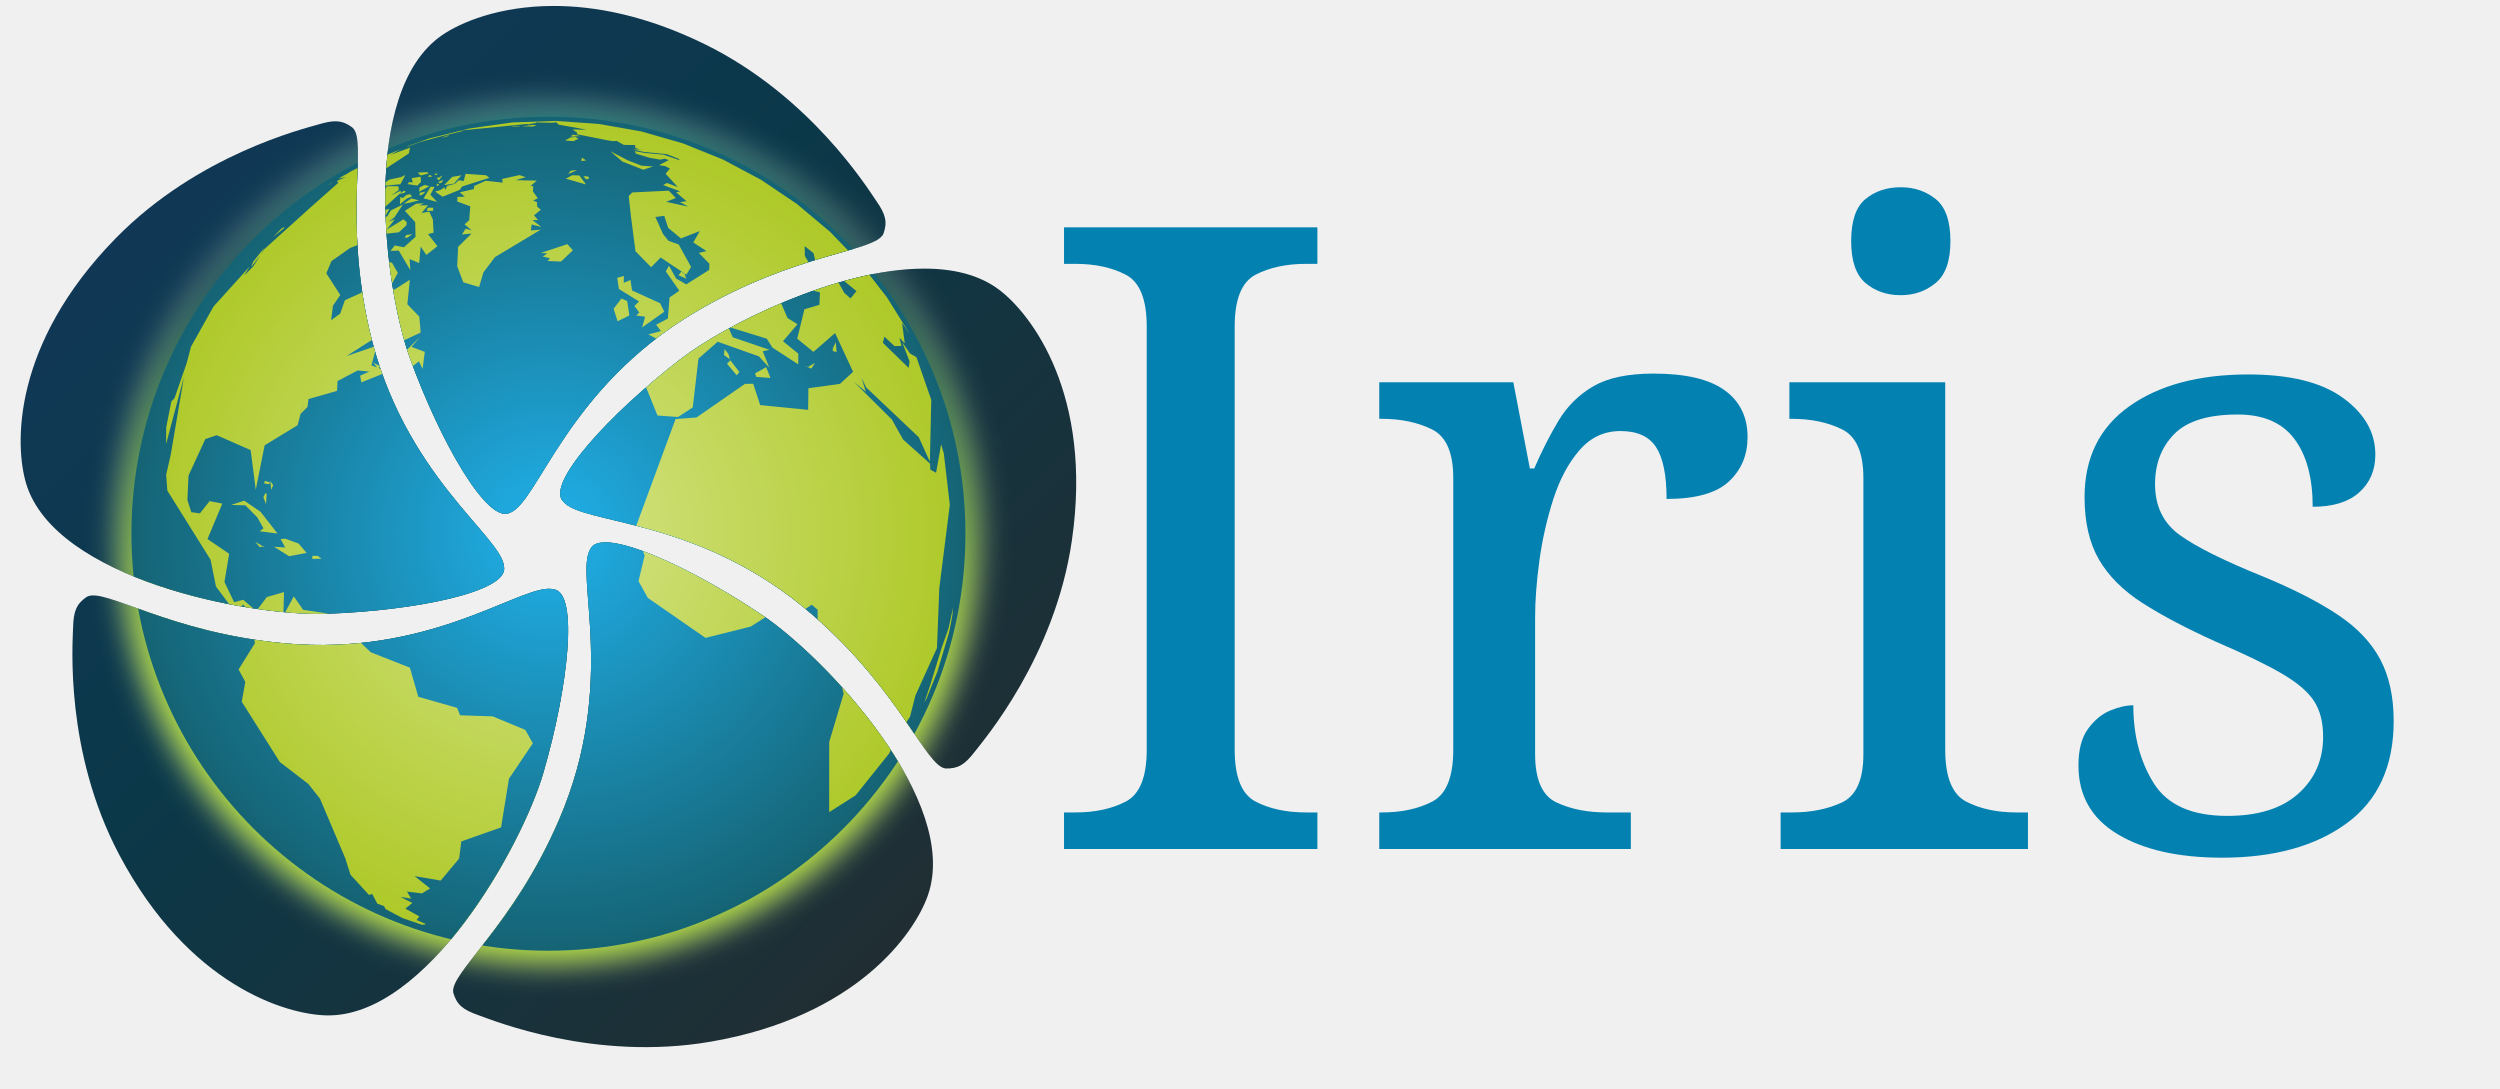
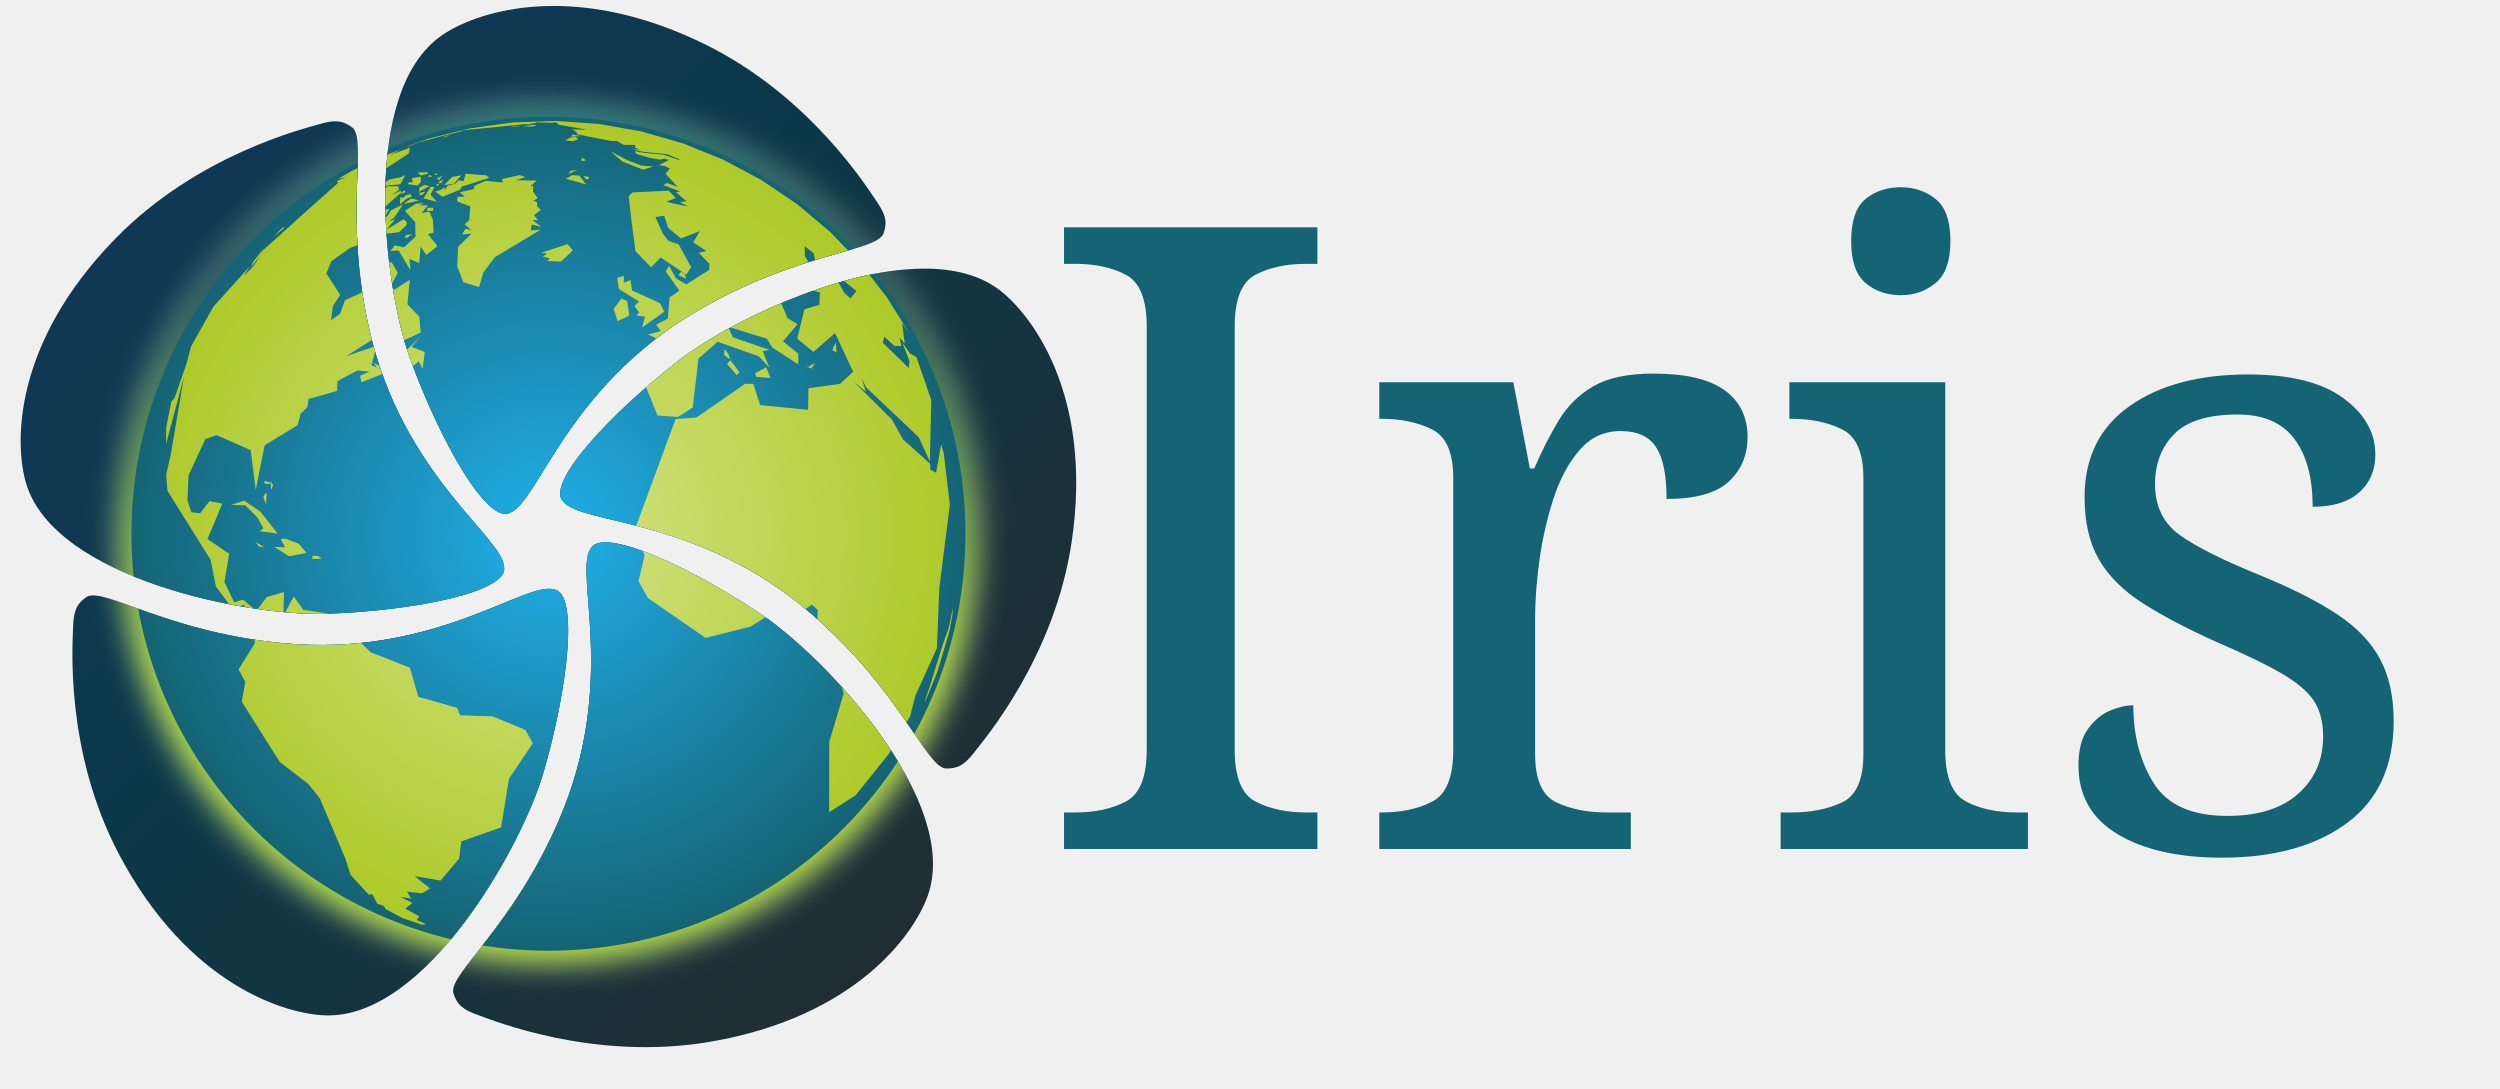
- <svg xmlns="http://www.w3.org/2000/svg" height="256" id="banner" width="588" version="1.1">
-   <defs id="defs176" />
-   <svg id="logo" preserveAspectRatio="xMinYMin meet" viewBox="0 0 1024 1024" version="1.1">
+ <svg xmlns="http://www.w3.org/2000/svg" height="256" id="banner" width="588">
+   <svg id="logo" preserveAspectRatio="xMinYMin meet" viewBox="0 0 1024 1024">
    <defs id="defs">
      <clipPath id="iris_clip">
-         <path d="M 66.582,73.613 C 62.196,73.82 51.161,82.106 33.434,80.496 18.712,79.159 10.67,73.393 8.438,74.619 7.123,75.509 6.758,76.437 6.703,78.451 6.649,80.466 5.599,94.092 12.535,107.184 c 8.745,16.506 21.068,20.146 26.152,20.244 12.671,0.246 24.682,-21.451 27.346,-30.623 3.144,-10.825 4.457,-22.654 1.336,-23.119 -0.233,-0.063 -0.495,-0.086 -0.787,-0.072 z m 7.119,-5.857 c -0.86,0.026 -1.458,0.28 -1.723,0.807 -2.123,3.216 3.515,16.844 -3.971,34.189 -5.828,13.505 -13.831,19.325 -13.348,21.814 0.445,1.518 1.221,2.148 3.131,2.822 1.91,0.674 14.623,5.877 29.293,3.365 18.494,-3.167 25.784,-13.691 27.449,-18.467 C 118.684,100.384 101.636,82.324 93.684,76.971 86.058,71.838 77.426,67.643 73.701,67.756 Z M 114.025,33.225 C 103.065,33.255 88.962,40.282 83.277,44.68 74.333,51.6 66.275,60.402 68.525,62.602 c 2.42,3.001 17.202,1.879 31.484,14.316 11.12,9.683 14.215,19.049 16.746,19.361 1.59,0.049 2.432,-0.488 3.668,-2.086 1.235,-1.598 10.142,-12.01 12.271,-26.654 2.685,-18.463 -5.131,-28.608 -9.186,-31.658 -2.526,-1.901 -5.831,-2.667 -9.484,-2.656 z M 39.621,14.643 C 39.094,14.665 38.497,14.79 37.768,15.004 35.823,15.575 22.46,18.793 12.078,29.396 -1.011,42.765 -0.686,55.54 0.791,60.377 4.471,72.432 28.944,77.082 38.543,76.766 49.871,76.393 61.594,73.979 61.074,70.885 60.89,67.043 48.271,59.313 44.07,40.906 40.8,26.575 43.834,17.191 41.971,15.459 41.185,14.854 40.499,14.605 39.621,14.643 Z M 67.229,0.09 C 60.427,0.112 55.565,2.169 53.219,3.795 42.822,11 45.935,35.572 49.203,44.549 c 3.857,10.594 9.79,20.932 12.59,19.484 3.619,-1.361 7.113,-15.681 23.426,-25.34 12.701,-7.52 22.618,-7.553 23.699,-9.85 0.538,-1.488 0.284,-2.452 -0.863,-4.113 C 106.908,23.069 99.699,11.431 86.346,4.893 78.98,1.286 72.518,0.073 67.229,0.09 Z" transform="scale(7.679962)" id="path4" />
+         <path d="M 66.582,73.613 C 62.196,73.82 51.161,82.106 33.434,80.496 18.712,79.159 10.67,73.393 8.438,74.619 7.123,75.509 6.758,76.437 6.703,78.451 6.649,80.466 5.599,94.092 12.535,107.184 c 8.745,16.506 21.068,20.146 26.152,20.244 12.671,0.246 24.682,-21.451 27.346,-30.623 3.144,-10.825 4.457,-22.654 1.336,-23.119 -0.233,-0.063 -0.495,-0.086 -0.787,-0.072 z m 7.119,-5.857 c -0.86,0.026 -1.458,0.28 -1.723,0.807 -2.123,3.216 3.515,16.844 -3.971,34.189 -5.828,13.505 -13.831,19.325 -13.348,21.814 0.445,1.518 1.221,2.148 3.131,2.822 1.91,0.674 14.623,5.877 29.293,3.365 18.494,-3.167 25.784,-13.691 27.449,-18.467 C 118.684,100.384 101.636,82.324 93.684,76.971 86.058,71.838 77.426,67.643 73.701,67.756 Z M 114.025,33.225 C 103.065,33.255 88.962,40.282 83.277,44.68 74.333,51.6 66.275,60.402 68.525,62.602 c 2.42,3.001 17.202,1.879 31.484,14.316 11.12,9.683 14.215,19.049 16.746,19.361 1.59,0.049 2.432,-0.488 3.668,-2.086 1.235,-1.598 10.142,-12.01 12.271,-26.654 2.685,-18.463 -5.131,-28.608 -9.186,-31.658 -2.526,-1.901 -5.831,-2.667 -9.484,-2.656 z M 39.621,14.643 C 39.094,14.665 38.497,14.79 37.768,15.004 35.823,15.575 22.46,18.793 12.078,29.396 -1.011,42.765 -0.686,55.54 0.791,60.377 4.471,72.432 28.944,77.082 38.543,76.766 49.871,76.393 61.594,73.979 61.074,70.885 60.89,67.043 48.271,59.313 44.07,40.906 40.8,26.575 43.834,17.191 41.971,15.459 41.185,14.854 40.499,14.605 39.621,14.643 Z M 67.229,0.09 C 60.427,0.112 55.565,2.169 53.219,3.795 42.822,11 45.935,35.572 49.203,44.549 c 3.857,10.594 9.79,20.932 12.59,19.484 3.619,-1.361 7.113,-15.681 23.426,-25.34 12.701,-7.52 22.618,-7.553 23.699,-9.85 0.538,-1.488 0.284,-2.452 -0.863,-4.113 C 106.908,23.069 99.699,11.431 86.346,4.893 78.98,1.286 72.518,0.073 67.229,0.09 Z" transform="scale(7.679962)" />
      </clipPath>
      <linearGradient id="background_gradient" y1="0%" y2="100%">
-         <stop offset="0" stop-color="#13385d" id="stop7" />
-         <stop offset="0.43" stop-color="#0b3849" id="stop9" />
-         <stop offset="1" stop-color="#272b2c" id="stop11" />
+         <stop offset="0" stop-color="#13385d" />
+         <stop offset="0.43" stop-color="#0b3849" />
+         <stop offset="1" stop-color="#272b2c" />
      </linearGradient>
      <radialGradient gradientTransform="matrix(1.15 0 0 1.35 -0.075 -0.425)" id="glow_gradient">
-         <stop offset="0" stop-color="#0aaea7" stop-opacity="0.859" id="stop14" />
-         <stop offset="0.673" stop-color="#18685d" stop-opacity="0.741" id="stop16" />
-         <stop offset="1" stop-color="#b6df34" id="stop18" />
+         <stop offset="0" stop-color="#0aaea7" stop-opacity="0.859" />
+         <stop offset="0.673" stop-color="#18685d" stop-opacity="0.741" />
+         <stop offset="1" stop-color="#b6df34" />
      </radialGradient>
      <filter id="glow_blur">
-         <feGaussianBlur stdDeviation="14" id="feGaussianBlur21" />
+         <feGaussianBlur stdDeviation="14" />
      </filter>
      <radialGradient id="sea_gradient">
-         <stop offset="0" stop-color="#20b0ea" id="stop24" />
-         <stop offset="1" stop-color="#156475" id="stop26" />
+         <stop offset="0" stop-color="#20b0ea" />
+         <stop offset="1" stop-color="#156475" />
      </radialGradient>
      <radialGradient id="land_gradient">
-         <stop offset="0" stop-color="#d5e488" id="stop29" />
-         <stop offset="1" stop-color="#aec928" id="stop31" />
+         <stop offset="0" stop-color="#d5e488" />
+         <stop offset="1" stop-color="#aec928" />
      </radialGradient>
      <clipPath id="land_clip_-30.0">
-         <path d="M 863.041 702.911  L 860.585 706.451  L 867.005 691.941  L 882.025 654.978  L 890.219 636.922  L 896.268 617.404  L 895.02 624.497  L 891.651 636.795  L 889.585 642.998  L 875.702 678.063  L 869.372 690.487  z " stroke-linejoin="round" id="path34" />
-         <path d="M 309.565 578.755  L 304.593 578.334  L 303.6 577.473  L 309.076 573.258  z " stroke-linejoin="round" id="path36" />
-         <path d="M 290.882 516.963  L 282.009 516.434  L 282.264 513.44  L 287.543 513.968  z " stroke-linejoin="round" id="path38" />
-         <path d="M 234.009 500.158  L 232.372 500.701  L 228.159 495.029  L 237.249 501.352  z " stroke-linejoin="round" id="path40" />
-         <path d="M 257.467 494.537  L 270.101 500.477  L 276.959 510.13  L 259.852 511.883  L 246.077 501.494  L 256.786 503.061  L 253.079 494.641  z " stroke-linejoin="round" id="path42" />
-         <path d="M 230.781 462.285  L 235.897 466.482  L 250.529 488.961  L 233.487 485.27  L 237.448 482.807  L 232.505 471.845  L 221.891 459.027  L 208.066 457.475  L 221.201 454.467  z " stroke-linejoin="round" id="path44" />
-         <path d="M 241.933 459.719  L 239.939 452.716  L 242.248 448.931  L 243.43 449.747  z " stroke-linejoin="round" id="path46" />
-         <path d="M 246.91 440.594  L 242.013 439.663  L 242.598 437.111  L 247.389 438.833  z " stroke-linejoin="round" id="path48" />
-         <path d="M 250.397 441.994  L 248.055 446.368  L 248.108 437.629  z " stroke-linejoin="round" id="path50" />
-         <path d="M 805.484 351.411  L 805.418 361.137  L 801.63 359.385  L 802.427 356.332  z " stroke-linejoin="round" id="path52" />
-         <path d="M 773.779 371.779  L 776.711 372.878  L 783.567 369.574  L 779.763 374.776  z " stroke-linejoin="round" id="path54" />
-         <path d="M 736.19 369.64  L 739.41 380.384  L 725.789 378.115  L 724.871 374.674  z " stroke-linejoin="round" id="path56" />
-         <path d="M 702.233 359.969  L 709.943 372.101  L 707.073 374.963  L 698.665 362.936  z " stroke-linejoin="round" id="path58" />
-         <path d="M 700.867 353.676  L 701.818 358.886  L 696.48 354.321  L 697.617 348.615  z " stroke-linejoin="round" id="path60" />
-         <path d="M 359.509 333.587  L 362.05 335.147  L 365.888 335.913  L 361.088 337.943  L 357.121 331.753  z " stroke-linejoin="round" id="path62" />
-         <path d="M 373.98 320.062  L 367.988 316.601  L 365.912 312.908  L 371.647 315.503  z " stroke-linejoin="round" id="path64" />
-         <path d="M 247.499 229.671  L 249.935 224.548  L 261.714 212.26  L 257.752 218.543  z " stroke-linejoin="round" id="path66" />
-         <path d="M 400.373 315.442  L 395.636 320.162  L 407.98 326.052  L 404.417 342.321  L 401.583 334.659  L 394.731 339.115  L 380.15 331.434  L 405.371 310.627  z " stroke-linejoin="round" id="path68" />
-         <path d="M 282.865 193.634  L 282.474 194.865  L 271.381 202.419  L 279.734 195.179  z " stroke-linejoin="round" id="path70" />
-         <path d="M 608.494 308.168  L 596.659 312.745  L 593.847 300.389  L 602.236 291.188  L 607.601 294.057  z " stroke-linejoin="round" id="path72" />
-         <path d="M 665.189 272.548  L 666.554 277.482  L 659.296 273.471  L 662.309 270.237  z " stroke-linejoin="round" id="path74" />
-         <path d="M 333.688 154.539  L 330.471 156.533  L 329.871 156.528  L 329.903 156.468  L 331.796 155.504  z " stroke-linejoin="round" id="path76" />
-         <path d="M 606.503 269.556  L 605.83 276.151  L 612.523 274.032  L 613.203 284.299  L 639.191 298.926  L 642.52 307.513  L 619.755 320.827  L 623.619 310.714  L 615.054 308.724  L 618.374 306.157  L 614.144 299.447  L 618.98 295.459  L 600.598 281.706  L 599.968 270.826  z " stroke-linejoin="round" id="path78" />
-         <path d="M 370.444 233.611  L 367.147 235.641  L 367.462 233.195  L 370.115 231.94  z " stroke-linejoin="round" id="path80" />
-         <path d="M 367.684 228.568  L 362.674 229.851  L 362.349 227.615  L 366.065 226.339  z " stroke-linejoin="round" id="path82" />
-         <path d="M 393.971 130.083  L 393.343 130.282  L 393.478 130.215  L 393.478 130.215  L 393.724 130.149  z " stroke-linejoin="round" id="path84" />
-         <path d="M 376.673 212.933  L 374.692 214.902  L 376.153 225.784  L 362.154 219.664  z " stroke-linejoin="round" id="path86" />
-         <path d="M 554.677 234.114  L 559.476 240.511  L 547.111 250.35  L 534.121 248.712  L 536.714 246.247  L 529.875 244.024  L 534.538 241.276  L 528.33 240.361  z " stroke-linejoin="round" id="path88" />
-         <path d="M 400.513 214.532  L 398.182 213.886  L 400.036 211.648  L 405.88 211.457  z " stroke-linejoin="round" id="path90" />
-         <path d="M 427.802 121.018  L 440.207 119.693  L 420.856 123.19  L 407.109 126.969  L 410.351 125.694  L 423.629 122.136  L 427.814 121.237  L 427.461 121.109  z " stroke-linejoin="round" id="path92" />
-         <path d="M 382.045 190.637  L 379.323 191.255  L 379.921 185.995  L 385.833 185.048  z " stroke-linejoin="round" id="path94" />
-         <path d="M 446.332 119.691  L 448.358 119.204  L 449.724 119.175  L 448.59 119.795  z " stroke-linejoin="round" id="path96" />
-         <path d="M 443.965 120.29  L 446.332 119.691  L 448.59 119.795  L 443.132 120.846  z " stroke-linejoin="round" id="path98" />
-         <path d="M 381.419 134.255  L 383.264 133.922  L 378.096 136.544  L 382.976 135.319  L 389.913 132.122  L 401.965 128.509  L 391.036 133.171  L 410.95 127.675  L 409.323 133.203  L 373.92 152.312  L 379.716 157.331  L 361.049 183.408  L 369.492 180.418  L 371.555 181.933  L 367.773 190.038  L 376.865 190.576  L 370.806 196.399  L 383.311 192.01  L 387.106 186.707  L 399.304 181.97  L 390.007 193.668  L 384.198 197.298  L 390.3 195.617  L 381.479 204.86  L 398.585 196.311  L 401.505 199.348  L 400.982 202.258  L 393.093 208.455  L 380.436 208.766  L 344.58 219.548  L 325.491 230.652  L 319.567 241.982  L 331.205 264.042  L 323.202 273.792  L 320.276 287.591  L 329.595 281.995  L 335.235 269.457  L 351.889 263.648  L 356.787 250.205  L 364.275 246.34  L 373.68 233.975  L 383.827 237.26  L 388.652 247.57  L 381.384 258.418  L 383.29 263.711  L 399.632 255.237  L 395.173 278.626  L 405.674 291.591  L 405.619 307.133  L 383.964 314.907  L 360.153 308.933  L 332.053 323.55  L 361.974 316.126  L 355.406 334.629  L 366.425 339.822  L 373.489 333.913  L 373.698 341.253  L 344.194 350.15  L 343.552 343.575  L 352.915 340.444  L 341.648 338.352  L 321.364 346.831  L 319.978 356.338  L 291.742 361.769  L 290.129 369.265  L 283.09 375.33  L 287.548 362.678  L 278.973 386.161  L 245.522 402.763  L 233.216 444.878  L 231.646 406.229  L 200.155 388.941  L 188.809 391.704  L 169.526 425.509  L 166.379 449.147  L 169.127 461.102  L 177.355 462.962  L 187.691 451.994  L 199.781 455.433  L 182.467 488.39  L 202.167 504.454  L 195.218 531.229  L 202.889 551.601  L 211.777 549.994  L 223.545 561.924  L 234.881 549.351  L 251.875 546.033  L 249.257 568.667  L 260.951 551.025  L 268.851 564.764  L 304.42 573.353  L 300.957 577.803  L 330.477 611.408  L 366.978 629.603  L 372.647 658.404  L 409.145 672.336  L 411.407 679.773  L 442.774 683.573  L 473.139 699.356  L 479.286 712.945  L 453.235 745.143  L 441.554 791.415  L 401.985 801.609  L 398.389 818.014  L 378.772 837.668  L 353.969 831.17  L 367.836 844.36  L 359.594 848.465  L 345.322 845.482  L 348.777 852.642  L 338.505 850.049  L 349.571 856.884  L 342.282 861.762  L 355.139 870.463  L 352.194 873.688  L 361.067 878.513  L 357.113 878.791  L 339.048 870.827  L 323.253 860.616  L 321.847 857.505  L 315.66 854.638  L 311.561 844.857  L 308.316 845.486  L 292.198 824.411  L 288.529 808.044  L 269.19 748.5  L 259.217 733.294  L 233.572 709.781  L 201.831 648.259  L 206.941 629.504  L 201.483 616.878  L 219.51 592.922  L 217.027 561.376  L 211.265 554.53  L 204.099 563.102  L 186.663 534.922  L 183.724 508.66  L 147.847 438.319  L 147.981 422.945  L 154.091 404.015  L 173.45 329.874  L 150.538 393.163  L 152.082 377.03  L 159.231 352.463  L 162.512 349.709  L 177.078 317.218  L 182.795 301.325  L 207.888 264.506  L 246.196 228.895  L 239.967 237.308  L 249.897 228.846  L 261.476 213.603  L 307.104 179.1  L 338.761 155.565  L 337.543 153.684  L 346.613 150.747  L 339.354 151.652  L 339.354 151.652  L 344.467 149.047  L 347.17 148.016  L 352.345 145.415  z " stroke-linejoin="round" id="path100" />
-         <path d="M 396.463 163.988  L 396.6 167.678  L 388.743 172.287  L 398.026 168.562  L 398.764 170.04  L 379.999 184.264  L 366.625 175.71  L 375.076 168.308  L 378.773 171.848  L 385.472 162.958  z " stroke-linejoin="round" id="path102" />
-         <path d="M 402.009 170.712  L 397.287 171.721  L 401.07 168.782  L 403.038 169.596  z " stroke-linejoin="round" id="path104" />
-         <path d="M 427.889 190.664  L 421.781 190.109  L 422.999 187.171  L 428.245 187.699  z " stroke-linejoin="round" id="path106" />
-         <path d="M 415.285 184.179  L 423.423 184.866  L 416.599 191.766  L 424.091 191.088  L 426.927 198.902  L 426.522 211.758  L 421.025 212.666  L 429.052 225.114  L 417.664 232.639  L 412.834 224.059  L 410.092 239.878  L 401.166 235.207  L 400.93 245.99  L 391.38 226.131  L 383.352 225.705  L 388.028 220.803  L 396.655 223.364  L 408.745 214.213  L 409.642 200.054  L 400.618 188.27  L 412.043 182.35  L 419.692 182.533  z " stroke-linejoin="round" id="path108" />
-         <path d="M 407.174 172.634  L 408.739 174.967  L 403.466 176.658  L 396.384 181.595  L 397.347 174.624  L 399.951 175.673  L 403.35 173.066  z " stroke-linejoin="round" id="path110" />
-         <path d="M 524.87 114.55  L 527.91 114.693  L 532.148 115.084  L 527.358 115.19  z " stroke-linejoin="round" id="path112" />
-         <path d="M 406.258 180.842  L 399.976 181.383  L 407.817 176.845  L 415.192 179.356  z " stroke-linejoin="round" id="path114" />
-         <path d="M 384.419 162.37  L 381.313 161.057  L 388.186 156.815  L 399.864 155.364  L 404.109 153.67  L 398.576 162.207  z " stroke-linejoin="round" id="path116" />
-         <path d="M 510.685 115.877  L 512.782 115.501  L 518.928 116.051  L 518.362 116.363  z " stroke-linejoin="round" id="path118" />
-         <path d="M 419.137 174.039  L 416.353 174.792  L 416.38 172.13  L 422.242 171.421  z " stroke-linejoin="round" id="path120" />
-         <path d="M 520.542 116.494  L 532.335 116.194  L 534.936 117.066  L 530.565 117.667  z " stroke-linejoin="round" id="path122" />
-         <path d="M 426.509 166.48  L 415.902 171.065  L 416.893 166.824  L 421.853 164.966  z " stroke-linejoin="round" id="path124" />
-         <path d="M 418.609 161.74  L 414.814 164.928  L 405.533 162.725  L 407.189 160.927  L 410.616 161.498  L 410.052 157.297  L 418.778 156.65  z " stroke-linejoin="round" id="path126" />
-         <path d="M 643.95 166.397  L 634.138 168.668  L 614.68 158.995  L 603.966 148.063  L 620.142 158.372  L 632.753 164.591  z " stroke-linejoin="round" id="path128" />
-         <path d="M 431.262 167.687  L 426.624 174.897  L 432.49 182.32  L 419.736 177.822  L 427.538 167.198  z " stroke-linejoin="round" id="path130" />
-         <path d="M 426.602 154.263  L 418.944 155.489  L 416.139 152.427  L 425.517 152.766  z " stroke-linejoin="round" id="path132" />
-         <path d="M 877.513 349.552  L 871.03 338.196  L 871.942 358.342  L 867.284 352.369  L 868.515 360.53  L 861.756 360.062  L 852.761 350.044  L 850.894 355.987  L 873.625 382.301  L 875.08 376.24  L 869.579 357.032  L 876.18 368.518  L 882.058 372.603  L 892.758 415.111  L 886.208 474.567  L 877.557 450.096  L 830.954 397.525  L 827.325 387.963  L 830.254 401.619  L 819.518 391.087  L 853.055 430.664  L 862.178 450.877  L 886.244 476.578  L 885.957 482.331  L 891.281 485.828  L 898.529 458.756  L 900.334 467.77  L 901.823 517.849  L 884.695 597.126  L 877.349 655.028  L 852.534 699.113  L 845.558 719.004  L 831.853 736.537  L 822.22 752.883  L 786.391 790.369  L 759.498 804.351  L 765.442 736.609  L 783.456 691.198  L 778.182 659.736  L 762.587 640.432  L 765.38 608.014  L 760.147 602.736  L 745.893 610.35  L 736.211 599.527  L 699.373 618.663  L 654.808 625.759  L 602.525 582.333  L 594.907 565.35  L 603.034 541.109  L 595.665 515.364  L 644.386 411.988  L 664.655 412.285  L 714.304 383.913  L 722.279 384.555  L 727.202 405.697  L 773.079 414.323  L 775.165 393.488  L 806.03 391.918  L 819.678 381.38  L 805.54 342.514  L 783.056 358.83  L 768.532 344.699  L 777.98 316.922  L 792.804 313.883  L 794.396 301.951  L 770.619 293.728  L 765.629 279.005  L 762.508 291.254  L 770.547 295.023  L 768.779 303.354  L 761.345 300.569  L 759.873 295.093  L 751.867 296.622  L 760.897 323.98  L 770.026 330.782  L 754.593 345.99  L 768.333 359.257  L 767.362 369.561  L 743.821 351.213  L 739.166 342.171  L 702.909 327.387  L 706.423 337.916  L 740.857 353.159  L 734.171 353.961  L 739.171 370.278  L 730.077 358.551  L 691.527 340.955  L 671.565 355.59  L 661.892 402.298  L 646.921 410.242  L 627.208 407.091  L 614.919 367.079  L 649.755 354.181  L 645.853 341.592  L 625.308 328.066  L 637.638 325.892  L 633.535 319.35  L 645.371 314.431  L 648.771 294.208  L 658.787 288.479  L 647.347 268.692  L 650.926 263.553  L 656.68 276.369  L 666.031 282.959  L 689.372 270.907  L 690.127 265.053  L 680.797 253.627  L 688.398 252.528  L 676.365 243.138  L 683.501 232.711  L 664.724 238.171  L 653.266 226.8  L 650.566 214.942  L 641.916 215.342  L 647.784 232.248  L 652.575 239.46  L 662.084 243.774  L 672.142 266.573  L 666.892 273.595  L 643.58 254.86  L 633.554 263.433  L 619.793 246.662  L 618.376 212.551  L 617.919 192.882  L 621.598 189.689  L 657.048 191.045  L 663.256 198.704  L 653.592 201.595  L 674.293 208.028  L 666.976 203.037  L 673.276 202.706  L 663.919 193.246  L 667.931 192.654  L 652.089 185.191  L 655.976 183.463  L 665.951 188.204  L 655.411 174.469  L 660.04 169.745  L 655.71 167.081  L 649.786 165.56  L 659.603 161.535  L 655.982 159.835  L 651.355 160.368  L 641.15 157.638  L 628.478 152.581  L 627.596 150.002  L 636.808 152.561  L 655.032 155.845  L 669.549 162.319  L 669.81 161.401  L 658.199 155.634  L 635.961 151.446  L 626.226 148.313  L 635.987 149.116  L 631.681 148.539  L 628.144 146.713  L 628.55 144.192  L 617.475 143.072  L 610.772 138.475  L 608.313 138.706  L 603.408 137.63  L 572.943 128.8  L 573.521 127.359  L 569.3 123.865  L 582.965 125.261  L 556.261 118.048  L 554.228 115.531  L 550.008 115.671  L 534.338 113.939  L 534.751 114.558  L 531.533 114.642  L 463.298 115.42  L 461.088 115.858  L 464.415 115.884  L 452.27 117.773  L 440.207 119.693  L 427.802 121.018  L 428.291 120.887  L 429.182 120.686  L 429.182 120.686  L 470.189 114.191  L 512 112  L 553.811 114.191  L 595.165 120.741  L 635.607 131.577  L 674.695 146.582  L 712 165.59  L 747.114 188.393  L 779.652 214.742  L 809.258 244.348  L 835.607 276.886  L 858.41 312  L 877.418 349.305  z M 807.177 290.987  L 812.985 293.71  L 817.794 304.472  L 823.377 310.376  L 829.75 303.799  L 815.783 290.136  L 812.837 281.278  L 806.905 277.477  L 810.9 284.263  L 792.698 271.886  L 791.489 263.546  L 783.537 256.051  L 782.878 265.456  L 789.109 278.755  z " stroke-linejoin="round" id="path134" />
-         <path d="M 434.414 167.058  L 433.148 165.732  L 434.734 164.91  L 435.876 165.995  z " stroke-linejoin="round" id="path136" />
-         <path d="M 428.014 157.637  L 425.642 157.075  L 427.547 155.661  L 430.11 157.281  z " stroke-linejoin="round" id="path138" />
-         <path d="M 580.709 170.684  L 580.975 172.935  L 578.087 173.041  L 575.838 169.775  z " stroke-linejoin="round" id="path140" />
-         <path d="M 434.233 156.309  L 432.631 155.996  L 432.302 155.098  L 435.498 154.926  z " stroke-linejoin="round" id="path142" />
-         <path d="M 436.48 164.687  L 435.348 163.44  L 440.105 161.396  L 438.89 163.954  z " stroke-linejoin="round" id="path144" />
-         <path d="M 435.906 161.888  L 434.115 159.095  L 436.429 159.009  L 440.111 157.166  z " stroke-linejoin="round" id="path146" />
-         <path d="M 569.249 128.834  L 576.646 130.989  L 566.88 130.587  z " stroke-linejoin="round" id="path148" />
-         <path d="M 565.352 167.986  L 572.004 168.89  L 577.753 178.085  L 558.609 170.792  z " stroke-linejoin="round" id="path150" />
-         <path d="M 566.9 163.385  L 570.195 163.535  L 561.489 166.498  L 563.806 163.646  z " stroke-linejoin="round" id="path152" />
-         <path d="M 576.91 152.464  L 579.768 154.913  L 575.127 155.133  L 575.938 152.074  z " stroke-linejoin="round" id="path154" />
-         <path d="M 571.145 131.169  L 574.291 133.282  L 569.416 135.225  L 561.263 133.913  L 566.218 131.548  z " stroke-linejoin="round" id="path156" />
-         <path d="M 451.773 164.714  L 450.774 166.067  L 440.684 166.795  L 449.197 159.465  L 458.115 158.761  z " stroke-linejoin="round" id="path158" />
-         <path d="M 482.112 160.807  L 484.918 163.531  L 457.882 169.603  L 455.349 172.63  L 438.197 177.814  L 431.388 172.229  L 436.912 171.133  L 440.692 168.873  L 441.317 171.478  L 443.655 167.728  L 451.349 166.342  L 455.24 163.223  L 459.891 164.542  L 462.393 157.646  z " stroke-linejoin="round" id="path160" />
-         <path d="M 514.284 163.421  L 520.057 165.942  L 510.2 168.044  L 530.505 170.21  L 523.796 175.079  L 526.572 175.05  L 525.945 180.475  L 530.001 187.332  L 525.387 189.131  L 528.963 191.125  L 528.617 195.168  L 531.967 198.685  L 524.876 203.481  L 528.399 208.386  L 523.019 207.956  L 530.997 215.313  L 521.898 212.122  L 520.585 217.8  L 530.101 217.894  L 483.686 240.515  L 471.27 254.268  L 465.86 268.065  L 450.957 262.144  L 446.493 246.145  L 449 227.482  L 463.093 215.812  L 453.801 215.885  L 457.801 210.555  L 463.469 212.72  L 457.136 206.344  L 461.943 202.724  L 464.136 189.413  L 452.013 183.713  L 452.53 179.2  L 459.676 179.682  L 455.174 174.983  L 469.029 173.078  L 469.711 170.035  L 481.109 166.076  L 497.452 169.272  L 497.196 165.691  z " stroke-linejoin="round" id="path162" />
+         <path d="M 863.041 702.911  L 860.585 706.451  L 867.005 691.941  L 882.025 654.978  L 890.219 636.922  L 896.268 617.404  L 895.02 624.497  L 891.651 636.795  L 889.585 642.998  L 875.702 678.063  L 869.372 690.487  z " stroke-linejoin="round" />
+         <path d="M 309.565 578.755  L 304.593 578.334  L 303.6 577.473  L 309.076 573.258  z " stroke-linejoin="round" />
+         <path d="M 290.882 516.963  L 282.009 516.434  L 282.264 513.44  L 287.543 513.968  z " stroke-linejoin="round" />
+         <path d="M 234.009 500.158  L 232.372 500.701  L 228.159 495.029  L 237.249 501.352  z " stroke-linejoin="round" />
+         <path d="M 257.467 494.537  L 270.101 500.477  L 276.959 510.13  L 259.852 511.883  L 246.077 501.494  L 256.786 503.061  L 253.079 494.641  z " stroke-linejoin="round" />
+         <path d="M 230.781 462.285  L 235.897 466.482  L 250.529 488.961  L 233.487 485.27  L 237.448 482.807  L 232.505 471.845  L 221.891 459.027  L 208.066 457.475  L 221.201 454.467  z " stroke-linejoin="round" />
+         <path d="M 241.933 459.719  L 239.939 452.716  L 242.248 448.931  L 243.43 449.747  z " stroke-linejoin="round" />
+         <path d="M 246.91 440.594  L 242.013 439.663  L 242.598 437.111  L 247.389 438.833  z " stroke-linejoin="round" />
+         <path d="M 250.397 441.994  L 248.055 446.368  L 248.108 437.629  z " stroke-linejoin="round" />
+         <path d="M 805.484 351.411  L 805.418 361.137  L 801.63 359.385  L 802.427 356.332  z " stroke-linejoin="round" />
+         <path d="M 773.779 371.779  L 776.711 372.878  L 783.567 369.574  L 779.763 374.776  z " stroke-linejoin="round" />
+         <path d="M 736.19 369.64  L 739.41 380.384  L 725.789 378.115  L 724.871 374.674  z " stroke-linejoin="round" />
+         <path d="M 702.233 359.969  L 709.943 372.101  L 707.073 374.963  L 698.665 362.936  z " stroke-linejoin="round" />
+         <path d="M 700.867 353.676  L 701.818 358.886  L 696.48 354.321  L 697.617 348.615  z " stroke-linejoin="round" />
+         <path d="M 359.509 333.587  L 362.05 335.147  L 365.888 335.913  L 361.088 337.943  L 357.121 331.753  z " stroke-linejoin="round" />
+         <path d="M 373.98 320.062  L 367.988 316.601  L 365.912 312.908  L 371.647 315.503  z " stroke-linejoin="round" />
+         <path d="M 247.499 229.671  L 249.935 224.548  L 261.714 212.26  L 257.752 218.543  z " stroke-linejoin="round" />
+         <path d="M 400.373 315.442  L 395.636 320.162  L 407.98 326.052  L 404.417 342.321  L 401.583 334.659  L 394.731 339.115  L 380.15 331.434  L 405.371 310.627  z " stroke-linejoin="round" />
+         <path d="M 282.865 193.634  L 282.474 194.865  L 271.381 202.419  L 279.734 195.179  z " stroke-linejoin="round" />
+         <path d="M 608.494 308.168  L 596.659 312.745  L 593.847 300.389  L 602.236 291.188  L 607.601 294.057  z " stroke-linejoin="round" />
+         <path d="M 665.189 272.548  L 666.554 277.482  L 659.296 273.471  L 662.309 270.237  z " stroke-linejoin="round" />
+         <path d="M 333.688 154.539  L 330.471 156.533  L 329.871 156.528  L 329.903 156.468  L 331.796 155.504  z " stroke-linejoin="round" />
+         <path d="M 606.503 269.556  L 605.83 276.151  L 612.523 274.032  L 613.203 284.299  L 639.191 298.926  L 642.52 307.513  L 619.755 320.827  L 623.619 310.714  L 615.054 308.724  L 618.374 306.157  L 614.144 299.447  L 618.98 295.459  L 600.598 281.706  L 599.968 270.826  z " stroke-linejoin="round" />
+         <path d="M 370.444 233.611  L 367.147 235.641  L 367.462 233.195  L 370.115 231.94  z " stroke-linejoin="round" />
+         <path d="M 367.684 228.568  L 362.674 229.851  L 362.349 227.615  L 366.065 226.339  z " stroke-linejoin="round" />
+         <path d="M 393.971 130.083  L 393.343 130.282  L 393.478 130.215  L 393.478 130.215  L 393.724 130.149  z " stroke-linejoin="round" />
+         <path d="M 376.673 212.933  L 374.692 214.902  L 376.153 225.784  L 362.154 219.664  z " stroke-linejoin="round" />
+         <path d="M 554.677 234.114  L 559.476 240.511  L 547.111 250.35  L 534.121 248.712  L 536.714 246.247  L 529.875 244.024  L 534.538 241.276  L 528.33 240.361  z " stroke-linejoin="round" />
+         <path d="M 400.513 214.532  L 398.182 213.886  L 400.036 211.648  L 405.88 211.457  z " stroke-linejoin="round" />
+         <path d="M 427.802 121.018  L 440.207 119.693  L 420.856 123.19  L 407.109 126.969  L 410.351 125.694  L 423.629 122.136  L 427.814 121.237  L 427.461 121.109  z " stroke-linejoin="round" />
+         <path d="M 382.045 190.637  L 379.323 191.255  L 379.921 185.995  L 385.833 185.048  z " stroke-linejoin="round" />
+         <path d="M 446.332 119.691  L 448.358 119.204  L 449.724 119.175  L 448.59 119.795  z " stroke-linejoin="round" />
+         <path d="M 443.965 120.29  L 446.332 119.691  L 448.59 119.795  L 443.132 120.846  z " stroke-linejoin="round" />
+         <path d="M 381.419 134.255  L 383.264 133.922  L 378.096 136.544  L 382.976 135.319  L 389.913 132.122  L 401.965 128.509  L 391.036 133.171  L 410.95 127.675  L 409.323 133.203  L 373.92 152.312  L 379.716 157.331  L 361.049 183.408  L 369.492 180.418  L 371.555 181.933  L 367.773 190.038  L 376.865 190.576  L 370.806 196.399  L 383.311 192.01  L 387.106 186.707  L 399.304 181.97  L 390.007 193.668  L 384.198 197.298  L 390.3 195.617  L 381.479 204.86  L 398.585 196.311  L 401.505 199.348  L 400.982 202.258  L 393.093 208.455  L 380.436 208.766  L 344.58 219.548  L 325.491 230.652  L 319.567 241.982  L 331.205 264.042  L 323.202 273.792  L 320.276 287.591  L 329.595 281.995  L 335.235 269.457  L 351.889 263.648  L 356.787 250.205  L 364.275 246.34  L 373.68 233.975  L 383.827 237.26  L 388.652 247.57  L 381.384 258.418  L 383.29 263.711  L 399.632 255.237  L 395.173 278.626  L 405.674 291.591  L 405.619 307.133  L 383.964 314.907  L 360.153 308.933  L 332.053 323.55  L 361.974 316.126  L 355.406 334.629  L 366.425 339.822  L 373.489 333.913  L 373.698 341.253  L 344.194 350.15  L 343.552 343.575  L 352.915 340.444  L 341.648 338.352  L 321.364 346.831  L 319.978 356.338  L 291.742 361.769  L 290.129 369.265  L 283.09 375.33  L 287.548 362.678  L 278.973 386.161  L 245.522 402.763  L 233.216 444.878  L 231.646 406.229  L 200.155 388.941  L 188.809 391.704  L 169.526 425.509  L 166.379 449.147  L 169.127 461.102  L 177.355 462.962  L 187.691 451.994  L 199.781 455.433  L 182.467 488.39  L 202.167 504.454  L 195.218 531.229  L 202.889 551.601  L 211.777 549.994  L 223.545 561.924  L 234.881 549.351  L 251.875 546.033  L 249.257 568.667  L 260.951 551.025  L 268.851 564.764  L 304.42 573.353  L 300.957 577.803  L 330.477 611.408  L 366.978 629.603  L 372.647 658.404  L 409.145 672.336  L 411.407 679.773  L 442.774 683.573  L 473.139 699.356  L 479.286 712.945  L 453.235 745.143  L 441.554 791.415  L 401.985 801.609  L 398.389 818.014  L 378.772 837.668  L 353.969 831.17  L 367.836 844.36  L 359.594 848.465  L 345.322 845.482  L 348.777 852.642  L 338.505 850.049  L 349.571 856.884  L 342.282 861.762  L 355.139 870.463  L 352.194 873.688  L 361.067 878.513  L 357.113 878.791  L 339.048 870.827  L 323.253 860.616  L 321.847 857.505  L 315.66 854.638  L 311.561 844.857  L 308.316 845.486  L 292.198 824.411  L 288.529 808.044  L 269.19 748.5  L 259.217 733.294  L 233.572 709.781  L 201.831 648.259  L 206.941 629.504  L 201.483 616.878  L 219.51 592.922  L 217.027 561.376  L 211.265 554.53  L 204.099 563.102  L 186.663 534.922  L 183.724 508.66  L 147.847 438.319  L 147.981 422.945  L 154.091 404.015  L 173.45 329.874  L 150.538 393.163  L 152.082 377.03  L 159.231 352.463  L 162.512 349.709  L 177.078 317.218  L 182.795 301.325  L 207.888 264.506  L 246.196 228.895  L 239.967 237.308  L 249.897 228.846  L 261.476 213.603  L 307.104 179.1  L 338.761 155.565  L 337.543 153.684  L 346.613 150.747  L 339.354 151.652  L 339.354 151.652  L 344.467 149.047  L 347.17 148.016  L 352.345 145.415  z " stroke-linejoin="round" />
+         <path d="M 396.463 163.988  L 396.6 167.678  L 388.743 172.287  L 398.026 168.562  L 398.764 170.04  L 379.999 184.264  L 366.625 175.71  L 375.076 168.308  L 378.773 171.848  L 385.472 162.958  z " stroke-linejoin="round" />
+         <path d="M 402.009 170.712  L 397.287 171.721  L 401.07 168.782  L 403.038 169.596  z " stroke-linejoin="round" />
+         <path d="M 427.889 190.664  L 421.781 190.109  L 422.999 187.171  L 428.245 187.699  z " stroke-linejoin="round" />
+         <path d="M 415.285 184.179  L 423.423 184.866  L 416.599 191.766  L 424.091 191.088  L 426.927 198.902  L 426.522 211.758  L 421.025 212.666  L 429.052 225.114  L 417.664 232.639  L 412.834 224.059  L 410.092 239.878  L 401.166 235.207  L 400.93 245.99  L 391.38 226.131  L 383.352 225.705  L 388.028 220.803  L 396.655 223.364  L 408.745 214.213  L 409.642 200.054  L 400.618 188.27  L 412.043 182.35  L 419.692 182.533  z " stroke-linejoin="round" />
+         <path d="M 407.174 172.634  L 408.739 174.967  L 403.466 176.658  L 396.384 181.595  L 397.347 174.624  L 399.951 175.673  L 403.35 173.066  z " stroke-linejoin="round" />
+         <path d="M 524.87 114.55  L 527.91 114.693  L 532.148 115.084  L 527.358 115.19  z " stroke-linejoin="round" />
+         <path d="M 406.258 180.842  L 399.976 181.383  L 407.817 176.845  L 415.192 179.356  z " stroke-linejoin="round" />
+         <path d="M 384.419 162.37  L 381.313 161.057  L 388.186 156.815  L 399.864 155.364  L 404.109 153.67  L 398.576 162.207  z " stroke-linejoin="round" />
+         <path d="M 510.685 115.877  L 512.782 115.501  L 518.928 116.051  L 518.362 116.363  z " stroke-linejoin="round" />
+         <path d="M 419.137 174.039  L 416.353 174.792  L 416.38 172.13  L 422.242 171.421  z " stroke-linejoin="round" />
+         <path d="M 520.542 116.494  L 532.335 116.194  L 534.936 117.066  L 530.565 117.667  z " stroke-linejoin="round" />
+         <path d="M 426.509 166.48  L 415.902 171.065  L 416.893 166.824  L 421.853 164.966  z " stroke-linejoin="round" />
+         <path d="M 418.609 161.74  L 414.814 164.928  L 405.533 162.725  L 407.189 160.927  L 410.616 161.498  L 410.052 157.297  L 418.778 156.65  z " stroke-linejoin="round" />
+         <path d="M 643.95 166.397  L 634.138 168.668  L 614.68 158.995  L 603.966 148.063  L 620.142 158.372  L 632.753 164.591  z " stroke-linejoin="round" />
+         <path d="M 431.262 167.687  L 426.624 174.897  L 432.49 182.32  L 419.736 177.822  L 427.538 167.198  z " stroke-linejoin="round" />
+         <path d="M 426.602 154.263  L 418.944 155.489  L 416.139 152.427  L 425.517 152.766  z " stroke-linejoin="round" />
+         <path d="M 877.513 349.552  L 871.03 338.196  L 871.942 358.342  L 867.284 352.369  L 868.515 360.53  L 861.756 360.062  L 852.761 350.044  L 850.894 355.987  L 873.625 382.301  L 875.08 376.24  L 869.579 357.032  L 876.18 368.518  L 882.058 372.603  L 892.758 415.111  L 886.208 474.567  L 877.557 450.096  L 830.954 397.525  L 827.325 387.963  L 830.254 401.619  L 819.518 391.087  L 853.055 430.664  L 862.178 450.877  L 886.244 476.578  L 885.957 482.331  L 891.281 485.828  L 898.529 458.756  L 900.334 467.77  L 901.823 517.849  L 884.695 597.126  L 877.349 655.028  L 852.534 699.113  L 845.558 719.004  L 831.853 736.537  L 822.22 752.883  L 786.391 790.369  L 759.498 804.351  L 765.442 736.609  L 783.456 691.198  L 778.182 659.736  L 762.587 640.432  L 765.38 608.014  L 760.147 602.736  L 745.893 610.35  L 736.211 599.527  L 699.373 618.663  L 654.808 625.759  L 602.525 582.333  L 594.907 565.35  L 603.034 541.109  L 595.665 515.364  L 644.386 411.988  L 664.655 412.285  L 714.304 383.913  L 722.279 384.555  L 727.202 405.697  L 773.079 414.323  L 775.165 393.488  L 806.03 391.918  L 819.678 381.38  L 805.54 342.514  L 783.056 358.83  L 768.532 344.699  L 777.98 316.922  L 792.804 313.883  L 794.396 301.951  L 770.619 293.728  L 765.629 279.005  L 762.508 291.254  L 770.547 295.023  L 768.779 303.354  L 761.345 300.569  L 759.873 295.093  L 751.867 296.622  L 760.897 323.98  L 770.026 330.782  L 754.593 345.99  L 768.333 359.257  L 767.362 369.561  L 743.821 351.213  L 739.166 342.171  L 702.909 327.387  L 706.423 337.916  L 740.857 353.159  L 734.171 353.961  L 739.171 370.278  L 730.077 358.551  L 691.527 340.955  L 671.565 355.59  L 661.892 402.298  L 646.921 410.242  L 627.208 407.091  L 614.919 367.079  L 649.755 354.181  L 645.853 341.592  L 625.308 328.066  L 637.638 325.892  L 633.535 319.35  L 645.371 314.431  L 648.771 294.208  L 658.787 288.479  L 647.347 268.692  L 650.926 263.553  L 656.68 276.369  L 666.031 282.959  L 689.372 270.907  L 690.127 265.053  L 680.797 253.627  L 688.398 252.528  L 676.365 243.138  L 683.501 232.711  L 664.724 238.171  L 653.266 226.8  L 650.566 214.942  L 641.916 215.342  L 647.784 232.248  L 652.575 239.46  L 662.084 243.774  L 672.142 266.573  L 666.892 273.595  L 643.58 254.86  L 633.554 263.433  L 619.793 246.662  L 618.376 212.551  L 617.919 192.882  L 621.598 189.689  L 657.048 191.045  L 663.256 198.704  L 653.592 201.595  L 674.293 208.028  L 666.976 203.037  L 673.276 202.706  L 663.919 193.246  L 667.931 192.654  L 652.089 185.191  L 655.976 183.463  L 665.951 188.204  L 655.411 174.469  L 660.04 169.745  L 655.71 167.081  L 649.786 165.56  L 659.603 161.535  L 655.982 159.835  L 651.355 160.368  L 641.15 157.638  L 628.478 152.581  L 627.596 150.002  L 636.808 152.561  L 655.032 155.845  L 669.549 162.319  L 669.81 161.401  L 658.199 155.634  L 635.961 151.446  L 626.226 148.313  L 635.987 149.116  L 631.681 148.539  L 628.144 146.713  L 628.55 144.192  L 617.475 143.072  L 610.772 138.475  L 608.313 138.706  L 603.408 137.63  L 572.943 128.8  L 573.521 127.359  L 569.3 123.865  L 582.965 125.261  L 556.261 118.048  L 554.228 115.531  L 550.008 115.671  L 534.338 113.939  L 534.751 114.558  L 531.533 114.642  L 463.298 115.42  L 461.088 115.858  L 464.415 115.884  L 452.27 117.773  L 440.207 119.693  L 427.802 121.018  L 428.291 120.887  L 429.182 120.686  L 429.182 120.686  L 470.189 114.191  L 512 112  L 553.811 114.191  L 595.165 120.741  L 635.607 131.577  L 674.695 146.582  L 712 165.59  L 747.114 188.393  L 779.652 214.742  L 809.258 244.348  L 835.607 276.886  L 858.41 312  L 877.418 349.305  z M 807.177 290.987  L 812.985 293.71  L 817.794 304.472  L 823.377 310.376  L 829.75 303.799  L 815.783 290.136  L 812.837 281.278  L 806.905 277.477  L 810.9 284.263  L 792.698 271.886  L 791.489 263.546  L 783.537 256.051  L 782.878 265.456  L 789.109 278.755  z " stroke-linejoin="round" />
+         <path d="M 434.414 167.058  L 433.148 165.732  L 434.734 164.91  L 435.876 165.995  z " stroke-linejoin="round" />
+         <path d="M 428.014 157.637  L 425.642 157.075  L 427.547 155.661  L 430.11 157.281  z " stroke-linejoin="round" />
+         <path d="M 580.709 170.684  L 580.975 172.935  L 578.087 173.041  L 575.838 169.775  z " stroke-linejoin="round" />
+         <path d="M 434.233 156.309  L 432.631 155.996  L 432.302 155.098  L 435.498 154.926  z " stroke-linejoin="round" />
+         <path d="M 436.48 164.687  L 435.348 163.44  L 440.105 161.396  L 438.89 163.954  z " stroke-linejoin="round" />
+         <path d="M 435.906 161.888  L 434.115 159.095  L 436.429 159.009  L 440.111 157.166  z " stroke-linejoin="round" />
+         <path d="M 569.249 128.834  L 576.646 130.989  L 566.88 130.587  z " stroke-linejoin="round" />
+         <path d="M 565.352 167.986  L 572.004 168.89  L 577.753 178.085  L 558.609 170.792  z " stroke-linejoin="round" />
+         <path d="M 566.9 163.385  L 570.195 163.535  L 561.489 166.498  L 563.806 163.646  z " stroke-linejoin="round" />
+         <path d="M 576.91 152.464  L 579.768 154.913  L 575.127 155.133  L 575.938 152.074  z " stroke-linejoin="round" />
+         <path d="M 571.145 131.169  L 574.291 133.282  L 569.416 135.225  L 561.263 133.913  L 566.218 131.548  z " stroke-linejoin="round" />
+         <path d="M 451.773 164.714  L 450.774 166.067  L 440.684 166.795  L 449.197 159.465  L 458.115 158.761  z " stroke-linejoin="round" />
+         <path d="M 482.112 160.807  L 484.918 163.531  L 457.882 169.603  L 455.349 172.63  L 438.197 177.814  L 431.388 172.229  L 436.912 171.133  L 440.692 168.873  L 441.317 171.478  L 443.655 167.728  L 451.349 166.342  L 455.24 163.223  L 459.891 164.542  L 462.393 157.646  z " stroke-linejoin="round" />
+         <path d="M 514.284 163.421  L 520.057 165.942  L 510.2 168.044  L 530.505 170.21  L 523.796 175.079  L 526.572 175.05  L 525.945 180.475  L 530.001 187.332  L 525.387 189.131  L 528.963 191.125  L 528.617 195.168  L 531.967 198.685  L 524.876 203.481  L 528.399 208.386  L 523.019 207.956  L 530.997 215.313  L 521.898 212.122  L 520.585 217.8  L 530.101 217.894  L 483.686 240.515  L 471.27 254.268  L 465.86 268.065  L 450.957 262.144  L 446.493 246.145  L 449 227.482  L 463.093 215.812  L 453.801 215.885  L 457.801 210.555  L 463.469 212.72  L 457.136 206.344  L 461.943 202.724  L 464.136 189.413  L 452.013 183.713  L 452.53 179.2  L 459.676 179.682  L 455.174 174.983  L 469.029 173.078  L 469.711 170.035  L 481.109 166.076  L 497.452 169.272  L 497.196 165.691  z " stroke-linejoin="round" />
      </clipPath>
    </defs>
    <g clip-path="url(#iris_clip)" id="artwork" transform="matrix(0.9710876 0 0 0.9710876 18.78135 4.934375)">
      <rect fill="url(#background_gradient)" height="100%" id="background" width="100%" />
      <circle cx="50%" cy="50%" fill="url(#glow_gradient)" filter="url(#glow_blur)" id="glow" r="40.625%" stroke="#ffffff" stroke-opacity="0.797" stroke-width="2" />
      <circle cx="50%" cy="50%" fill="url(#sea_gradient)" id="sea" r="39.453%" />
      <circle clip-path="url(#land_clip_-30.0)" cx="50%" cy="50%" fill="url(#land_gradient)" id="land" r="39.062%" transform="rotate(-4.99 512.0 512.0)" />
    </g>
  </svg>
-   <text fill="#156475" font-family="georgia" font-size="153.6pt" id="text" text-anchor="end" x="572.0" y="199.68" style="fill:#0381b0;fill-opacity:1;">Iris</text>
+   <text fill="#156475" font-family="georgia" font-size="153.6pt" id="text" text-anchor="end" x="572.0" y="199.68">Iris</text>
</svg>
